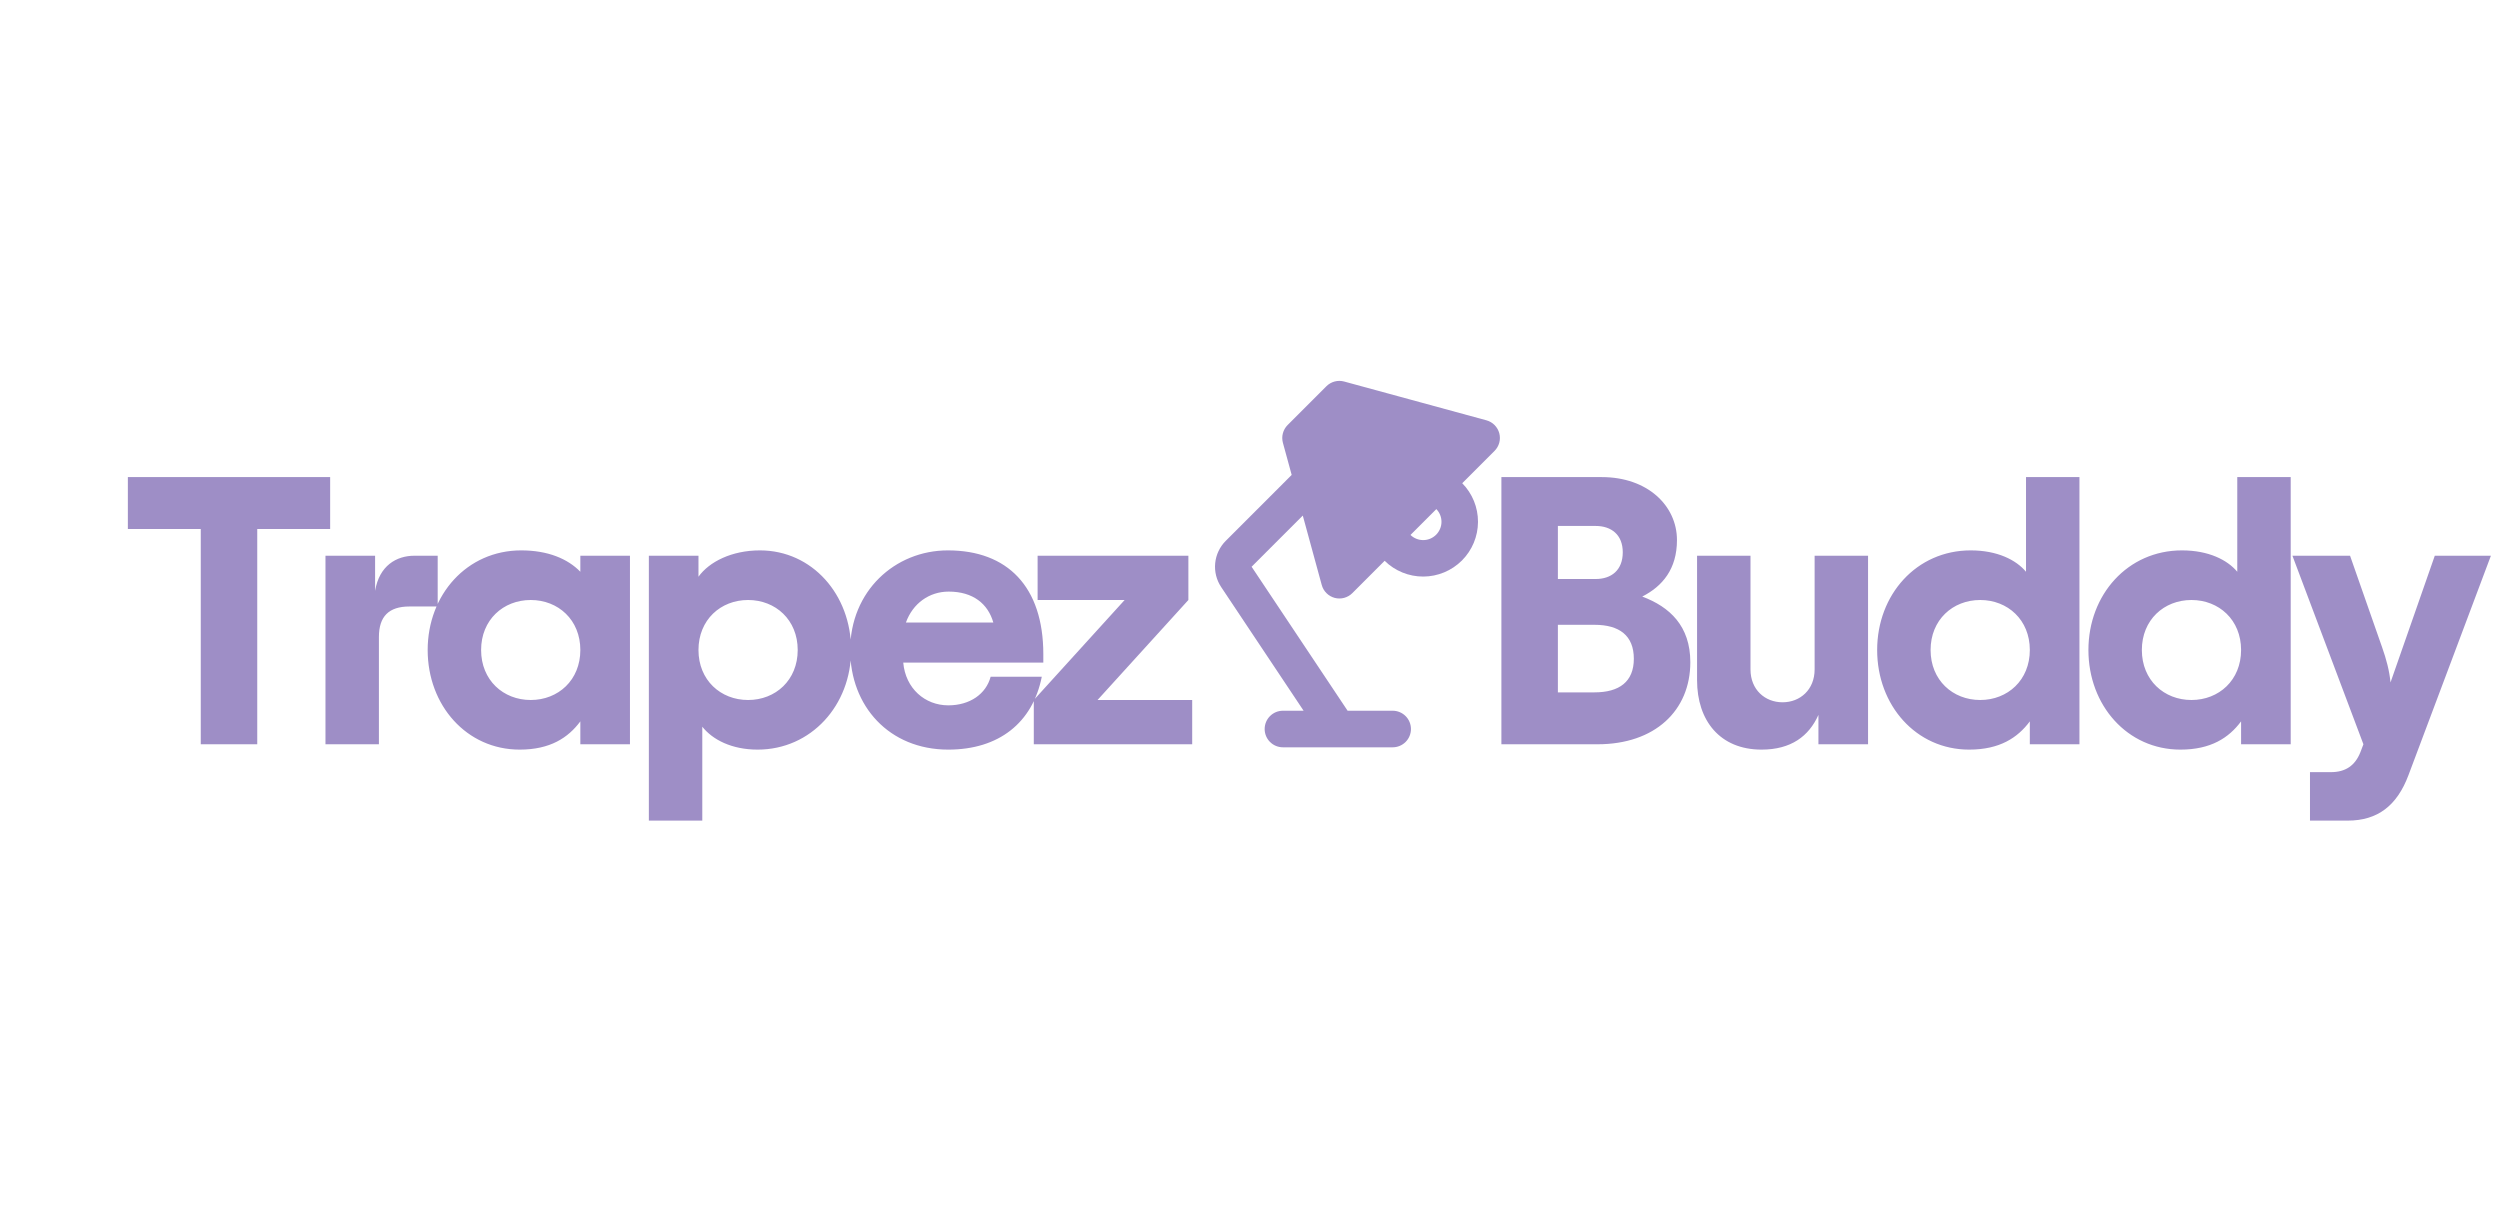
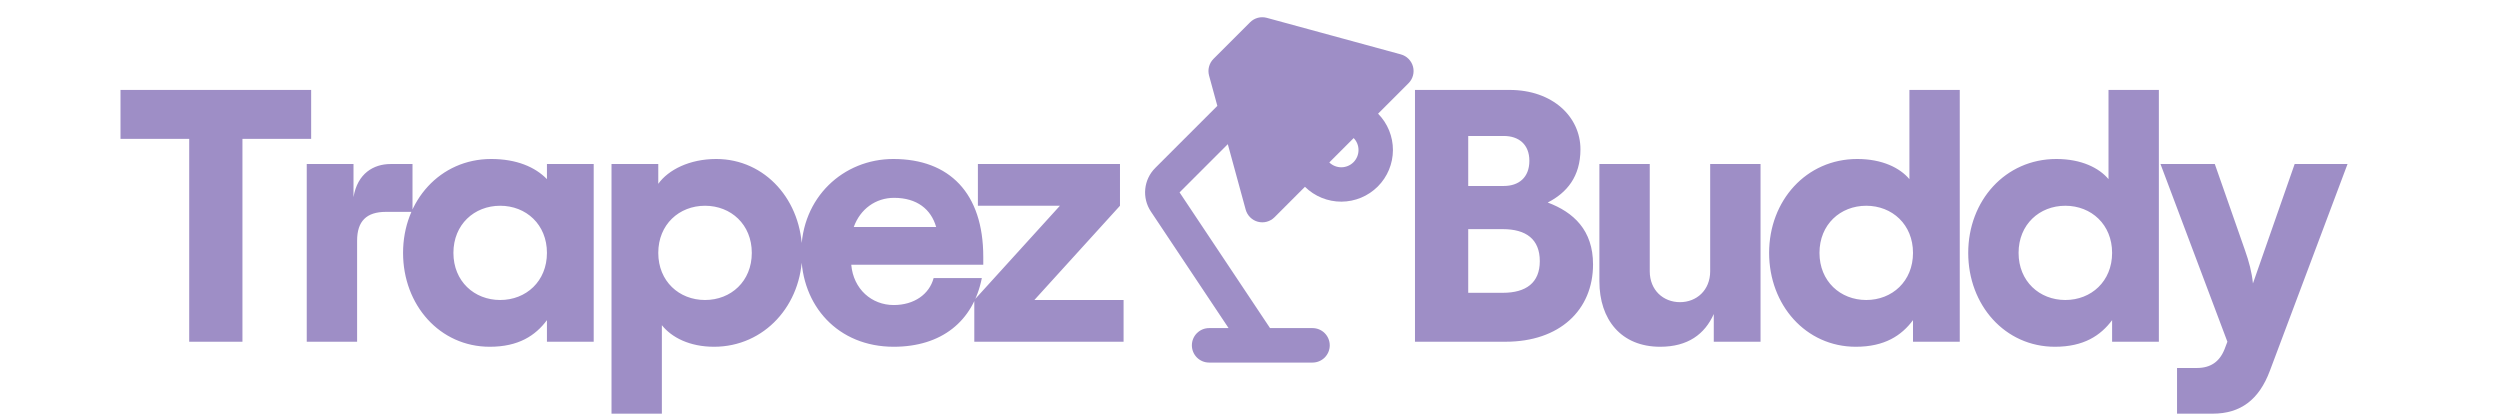
- <svg xmlns="http://www.w3.org/2000/svg" width="131" height="64" viewBox="0 0 131 64" fill="none">
-   <path d="M17.3 25V27.72H13.48V39H10.52V27.72H6.7V25H17.3ZM21.715 29.12H22.935V31.78H21.455C20.375 31.78 19.855 32.3 19.855 33.38V39H17.055V29.12H19.655V30.96C19.875 29.64 20.775 29.12 21.715 29.12ZM27.23 39.28C24.45 39.28 22.41 36.96 22.41 34.06C22.41 31.16 24.47 28.84 27.31 28.84C28.71 28.84 29.75 29.28 30.41 29.96V29.12H33.01V39H30.41V37.8C29.77 38.66 28.83 39.28 27.23 39.28ZM27.81 36.68C29.25 36.68 30.41 35.64 30.41 34.06C30.41 32.48 29.25 31.44 27.81 31.44C26.37 31.44 25.21 32.48 25.21 34.06C25.21 35.64 26.37 36.68 27.81 36.68ZM36.8 43H34V29.12H36.6V30.22C37.16 29.44 38.34 28.84 39.82 28.84C42.56 28.84 44.6 31.16 44.6 34.06C44.6 36.96 42.5 39.28 39.7 39.28C38.34 39.28 37.34 38.76 36.8 38.08V43ZM39.2 36.68C40.64 36.68 41.8 35.64 41.8 34.06C41.8 32.48 40.64 31.44 39.2 31.44C37.76 31.44 36.6 32.48 36.6 34.06C36.6 35.64 37.76 36.68 39.2 36.68ZM54.67 34.28V34.72H47.33C47.45 36.08 48.47 36.96 49.69 36.96C50.83 36.96 51.67 36.36 51.91 35.46H54.59C54.11 37.88 52.33 39.28 49.69 39.28C46.59 39.28 44.55 37 44.55 34.06C44.55 30.98 46.89 28.84 49.67 28.84C52.79 28.84 54.67 30.74 54.67 34.28ZM49.71 31C48.69 31 47.83 31.62 47.47 32.62H52.05C51.77 31.64 50.99 31 49.71 31ZM62.471 39H54.171V36.68L58.931 31.44H54.371V29.12H62.271V31.44L57.511 36.68H62.471V39ZM83.713 39H78.673V25H83.933C86.333 25 87.873 26.5 87.873 28.3C87.873 29.82 87.113 30.72 86.053 31.26C87.493 31.8 88.573 32.8 88.573 34.7C88.573 37.24 86.713 39 83.713 39ZM81.633 27.56V30.34H83.613C84.433 30.34 85.033 29.88 85.033 28.94C85.033 28.02 84.433 27.56 83.613 27.56H81.633ZM81.633 32.74V36.28H83.553C84.853 36.28 85.613 35.72 85.613 34.52C85.613 33.3 84.853 32.74 83.553 32.74H81.633ZM92.306 39.28C90.126 39.28 88.926 37.76 88.926 35.64V29.12H91.726V35.08C91.726 36.14 92.486 36.8 93.406 36.8C94.326 36.8 95.086 36.14 95.086 35.08V29.12H97.886V39H95.286V37.46C94.786 38.58 93.846 39.28 92.306 39.28ZM103.183 39.28C100.403 39.28 98.363 36.96 98.363 34.06C98.363 31.16 100.423 28.84 103.263 28.84C104.663 28.84 105.643 29.34 106.163 29.96V25H108.963V39H106.363V37.8C105.723 38.66 104.783 39.28 103.183 39.28ZM103.763 36.68C105.203 36.68 106.363 35.64 106.363 34.06C106.363 32.48 105.203 31.44 103.763 31.44C102.323 31.44 101.163 32.48 101.163 34.06C101.163 35.64 102.323 36.68 103.763 36.68ZM114.253 39.28C111.473 39.28 109.433 36.96 109.433 34.06C109.433 31.16 111.493 28.84 114.333 28.84C115.733 28.84 116.713 29.34 117.233 29.96V25H120.033V39H117.433V37.8C116.793 38.66 115.853 39.28 114.253 39.28ZM114.833 36.68C116.273 36.68 117.433 35.64 117.433 34.06C117.433 32.48 116.273 31.44 114.833 31.44C113.393 31.44 112.233 32.48 112.233 34.06C112.233 35.64 113.393 36.68 114.833 36.68ZM123.023 43H121.043V40.46H122.143C122.903 40.46 123.403 40.12 123.683 39.42L123.843 39L120.123 29.12H123.143L124.823 33.92C125.043 34.54 125.203 35.14 125.263 35.76L127.583 29.12H130.523L126.203 40.62C125.603 42.22 124.583 43 123.023 43Z" fill="#9E8EC6" />
-   <path fill-rule="evenodd" clip-rule="evenodd" d="M78.563 22.703C78.606 22.866 78.606 23.037 78.562 23.199C78.518 23.361 78.433 23.509 78.314 23.627L76.621 25.321C77.153 25.861 77.45 26.59 77.447 27.349C77.444 28.107 77.141 28.834 76.605 29.37C76.068 29.906 75.342 30.209 74.583 30.212C73.825 30.215 73.096 29.918 72.555 29.386L70.862 31.08C70.743 31.199 70.595 31.284 70.433 31.328C70.271 31.372 70.1 31.372 69.938 31.329C69.776 31.286 69.628 31.201 69.509 31.082C69.39 30.964 69.304 30.817 69.26 30.655L68.266 27.016L65.584 29.697L70.614 37.242H72.976C73.23 37.242 73.474 37.343 73.654 37.523C73.833 37.703 73.934 37.946 73.934 38.201C73.934 38.455 73.833 38.699 73.654 38.878C73.474 39.058 73.23 39.159 72.976 39.159H67.226C66.972 39.159 66.728 39.058 66.548 38.878C66.369 38.699 66.268 38.455 66.268 38.201C66.268 37.946 66.369 37.703 66.548 37.523C66.728 37.343 66.972 37.242 67.226 37.242H68.309L63.989 30.761C63.743 30.392 63.632 29.95 63.676 29.509C63.72 29.068 63.915 28.655 64.228 28.342L67.684 24.886L67.224 23.202C67.18 23.039 67.179 22.867 67.223 22.704C67.266 22.54 67.352 22.392 67.471 22.272L69.505 20.238C69.624 20.119 69.773 20.034 69.937 19.99C70.1 19.947 70.272 19.948 70.434 19.992L77.888 22.024C78.05 22.068 78.198 22.154 78.316 22.273C78.434 22.393 78.52 22.541 78.563 22.703ZM73.909 28.032C74.09 28.206 74.332 28.303 74.584 28.301C74.835 28.299 75.075 28.198 75.253 28.02C75.43 27.842 75.531 27.602 75.534 27.351C75.536 27.099 75.439 26.857 75.264 26.677L73.909 28.032Z" fill="#9E8EC6" />
+ <svg xmlns="http://www.w3.org/2000/svg" width="139" height="23" viewBox="0 0 139 23" fill="none">
+   <path d="M17.3 5V7.72H13.48V19H10.52V7.72H6.7V5H17.3ZM21.715 9.12H22.935V11.78H21.455C20.375 11.78 19.855 12.3 19.855 13.38V19H17.055V9.12H19.655V10.96C19.875 9.64 20.775 9.12 21.715 9.12ZM27.23 19.28C24.45 19.28 22.41 16.96 22.41 14.06C22.41 11.16 24.47 8.84 27.31 8.84C28.71 8.84 29.75 9.28 30.41 9.96V9.12H33.01V19H30.41V17.8C29.77 18.66 28.83 19.28 27.23 19.28ZM27.81 16.68C29.25 16.68 30.41 15.64 30.41 14.06C30.41 12.48 29.25 11.44 27.81 11.44C26.37 11.44 25.21 12.48 25.21 14.06C25.21 15.64 26.37 16.68 27.81 16.68ZM36.8 23H34V9.12H36.6V10.22C37.16 9.44 38.34 8.84 39.82 8.84C42.56 8.84 44.6 11.16 44.6 14.06C44.6 16.96 42.5 19.28 39.7 19.28C38.34 19.28 37.34 18.76 36.8 18.08V23ZM39.2 16.68C40.64 16.68 41.8 15.64 41.8 14.06C41.8 12.48 40.64 11.44 39.2 11.44C37.76 11.44 36.6 12.48 36.6 14.06C36.6 15.64 37.76 16.68 39.2 16.68ZM54.67 14.28V14.72H47.33C47.45 16.08 48.47 16.96 49.69 16.96C50.83 16.96 51.67 16.36 51.91 15.46H54.59C54.11 17.88 52.33 19.28 49.69 19.28C46.59 19.28 44.55 17 44.55 14.06C44.55 10.98 46.89 8.84 49.67 8.84C52.79 8.84 54.67 10.74 54.67 14.28ZM49.71 11C48.69 11 47.83 11.62 47.47 12.62H52.05C51.77 11.64 50.99 11 49.71 11ZM62.471 19H54.171V16.68L58.931 11.44H54.371V9.12H62.271V11.44L57.511 16.68H62.471V19ZM83.713 19H78.673V5H83.933C86.333 5 87.873 6.5 87.873 8.3C87.873 9.82 87.113 10.72 86.053 11.26C87.493 11.8 88.573 12.8 88.573 14.7C88.573 17.24 86.713 19 83.713 19ZM81.633 7.56V10.34H83.613C84.433 10.34 85.033 9.88 85.033 8.94C85.033 8.02 84.433 7.56 83.613 7.56H81.633ZM81.633 12.74V16.28H83.553C84.853 16.28 85.613 15.72 85.613 14.52C85.613 13.3 84.853 12.74 83.553 12.74H81.633ZM92.306 19.28C90.126 19.28 88.926 17.76 88.926 15.64V9.12H91.726V15.08C91.726 16.14 92.486 16.8 93.406 16.8C94.326 16.8 95.086 16.14 95.086 15.08V9.12H97.886V19H95.286V17.46C94.786 18.58 93.846 19.28 92.306 19.28ZM103.183 19.28C100.403 19.28 98.363 16.96 98.363 14.06C98.363 11.16 100.423 8.84 103.263 8.84C104.663 8.84 105.643 9.34 106.163 9.96V5H108.963V19H106.363V17.8C105.723 18.66 104.783 19.28 103.183 19.28ZM103.763 16.68C105.203 16.68 106.363 15.64 106.363 14.06C106.363 12.48 105.203 11.44 103.763 11.44C102.323 11.44 101.163 12.48 101.163 14.06C101.163 15.64 102.323 16.68 103.763 16.68ZM114.253 19.28C111.473 19.28 109.433 16.96 109.433 14.06C109.433 11.16 111.493 8.84 114.333 8.84C115.733 8.84 116.713 9.34 117.233 9.96V5H120.033V19H117.433V17.8C116.793 18.66 115.853 19.28 114.253 19.28ZM114.833 16.68C116.273 16.68 117.433 15.64 117.433 14.06C117.433 12.48 116.273 11.44 114.833 11.44C113.393 11.44 112.233 12.48 112.233 14.06C112.233 15.64 113.393 16.68 114.833 16.68ZM123.023 23H121.043V20.46H122.143C122.903 20.46 123.403 20.12 123.683 19.42L123.843 19L120.123 9.12H123.143L124.823 13.92C125.043 14.54 125.203 15.14 125.263 15.76L127.583 9.12H130.523L126.203 20.62C125.603 22.22 124.583 23 123.023 23Z" fill="#9E8EC6" />
+   <path fill-rule="evenodd" clip-rule="evenodd" d="M78.563 3.703C78.606 3.866 78.606 4.036 78.562 4.199C78.518 4.361 78.433 4.509 78.314 4.627L76.621 6.321C77.153 6.861 77.45 7.59 77.447 8.349C77.444 9.107 77.141 9.834 76.605 10.37C76.068 10.906 75.342 11.209 74.583 11.212C73.825 11.215 73.096 10.918 72.555 10.386L70.862 12.08C70.743 12.199 70.595 12.284 70.433 12.328C70.271 12.372 70.1 12.372 69.938 12.329C69.776 12.286 69.628 12.201 69.509 12.082C69.39 11.964 69.304 11.817 69.26 11.655L68.266 8.016L65.584 10.697L70.614 18.242H72.976C73.23 18.242 73.474 18.343 73.654 18.523C73.833 18.703 73.934 18.946 73.934 19.201C73.934 19.455 73.833 19.698 73.654 19.878C73.474 20.058 73.23 20.159 72.976 20.159H67.226C66.972 20.159 66.728 20.058 66.548 19.878C66.369 19.698 66.268 19.455 66.268 19.201C66.268 18.946 66.369 18.703 66.548 18.523C66.728 18.343 66.972 18.242 67.226 18.242H68.309L63.989 11.761C63.743 11.392 63.632 10.95 63.676 10.509C63.72 10.068 63.915 9.656 64.228 9.342L67.684 5.886L67.224 4.202C67.18 4.039 67.179 3.867 67.223 3.704C67.266 3.54 67.352 3.392 67.471 3.272L69.505 1.239C69.624 1.119 69.773 1.034 69.936 0.99C70.1 0.947 70.272 0.948 70.434 0.992L77.888 3.024C78.05 3.068 78.198 3.154 78.316 3.274C78.434 3.393 78.52 3.541 78.563 3.703ZM73.909 9.032C74.09 9.206 74.332 9.303 74.583 9.301C74.835 9.298 75.075 9.198 75.253 9.02C75.43 8.842 75.531 8.602 75.533 8.351C75.536 8.099 75.439 7.857 75.264 7.677L73.909 9.032Z" fill="#9E8EC6" />
</svg>
